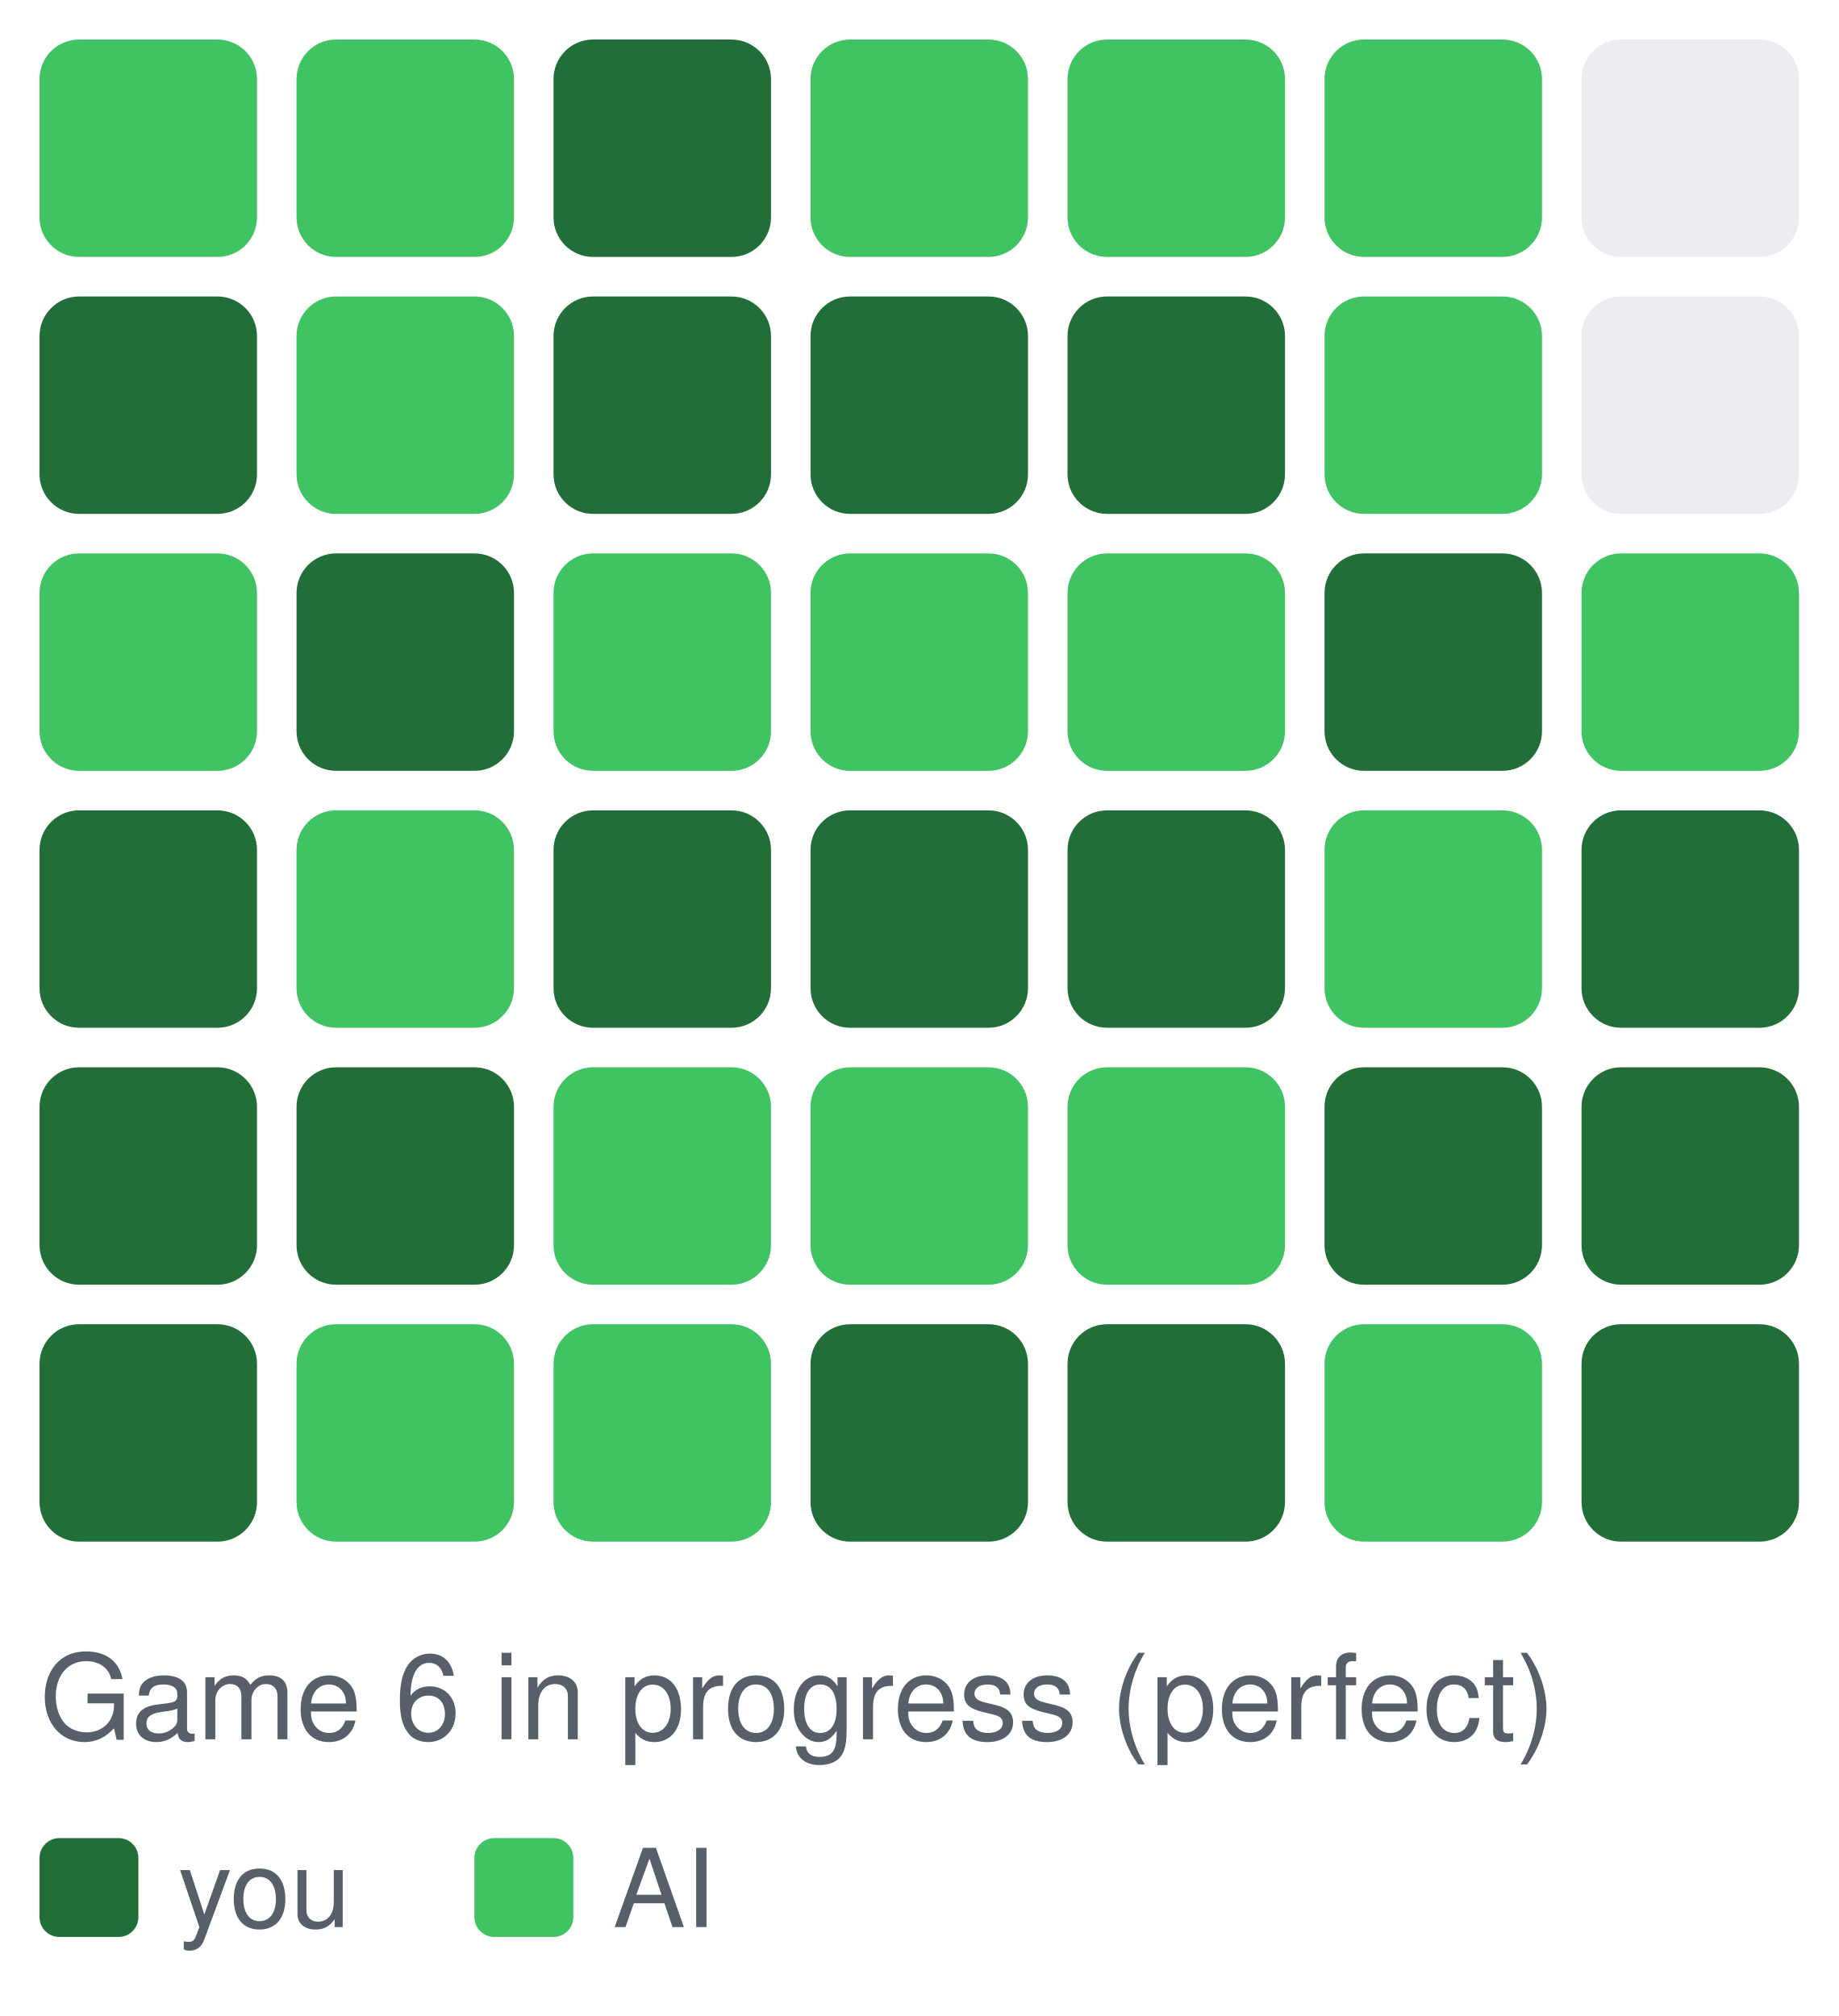
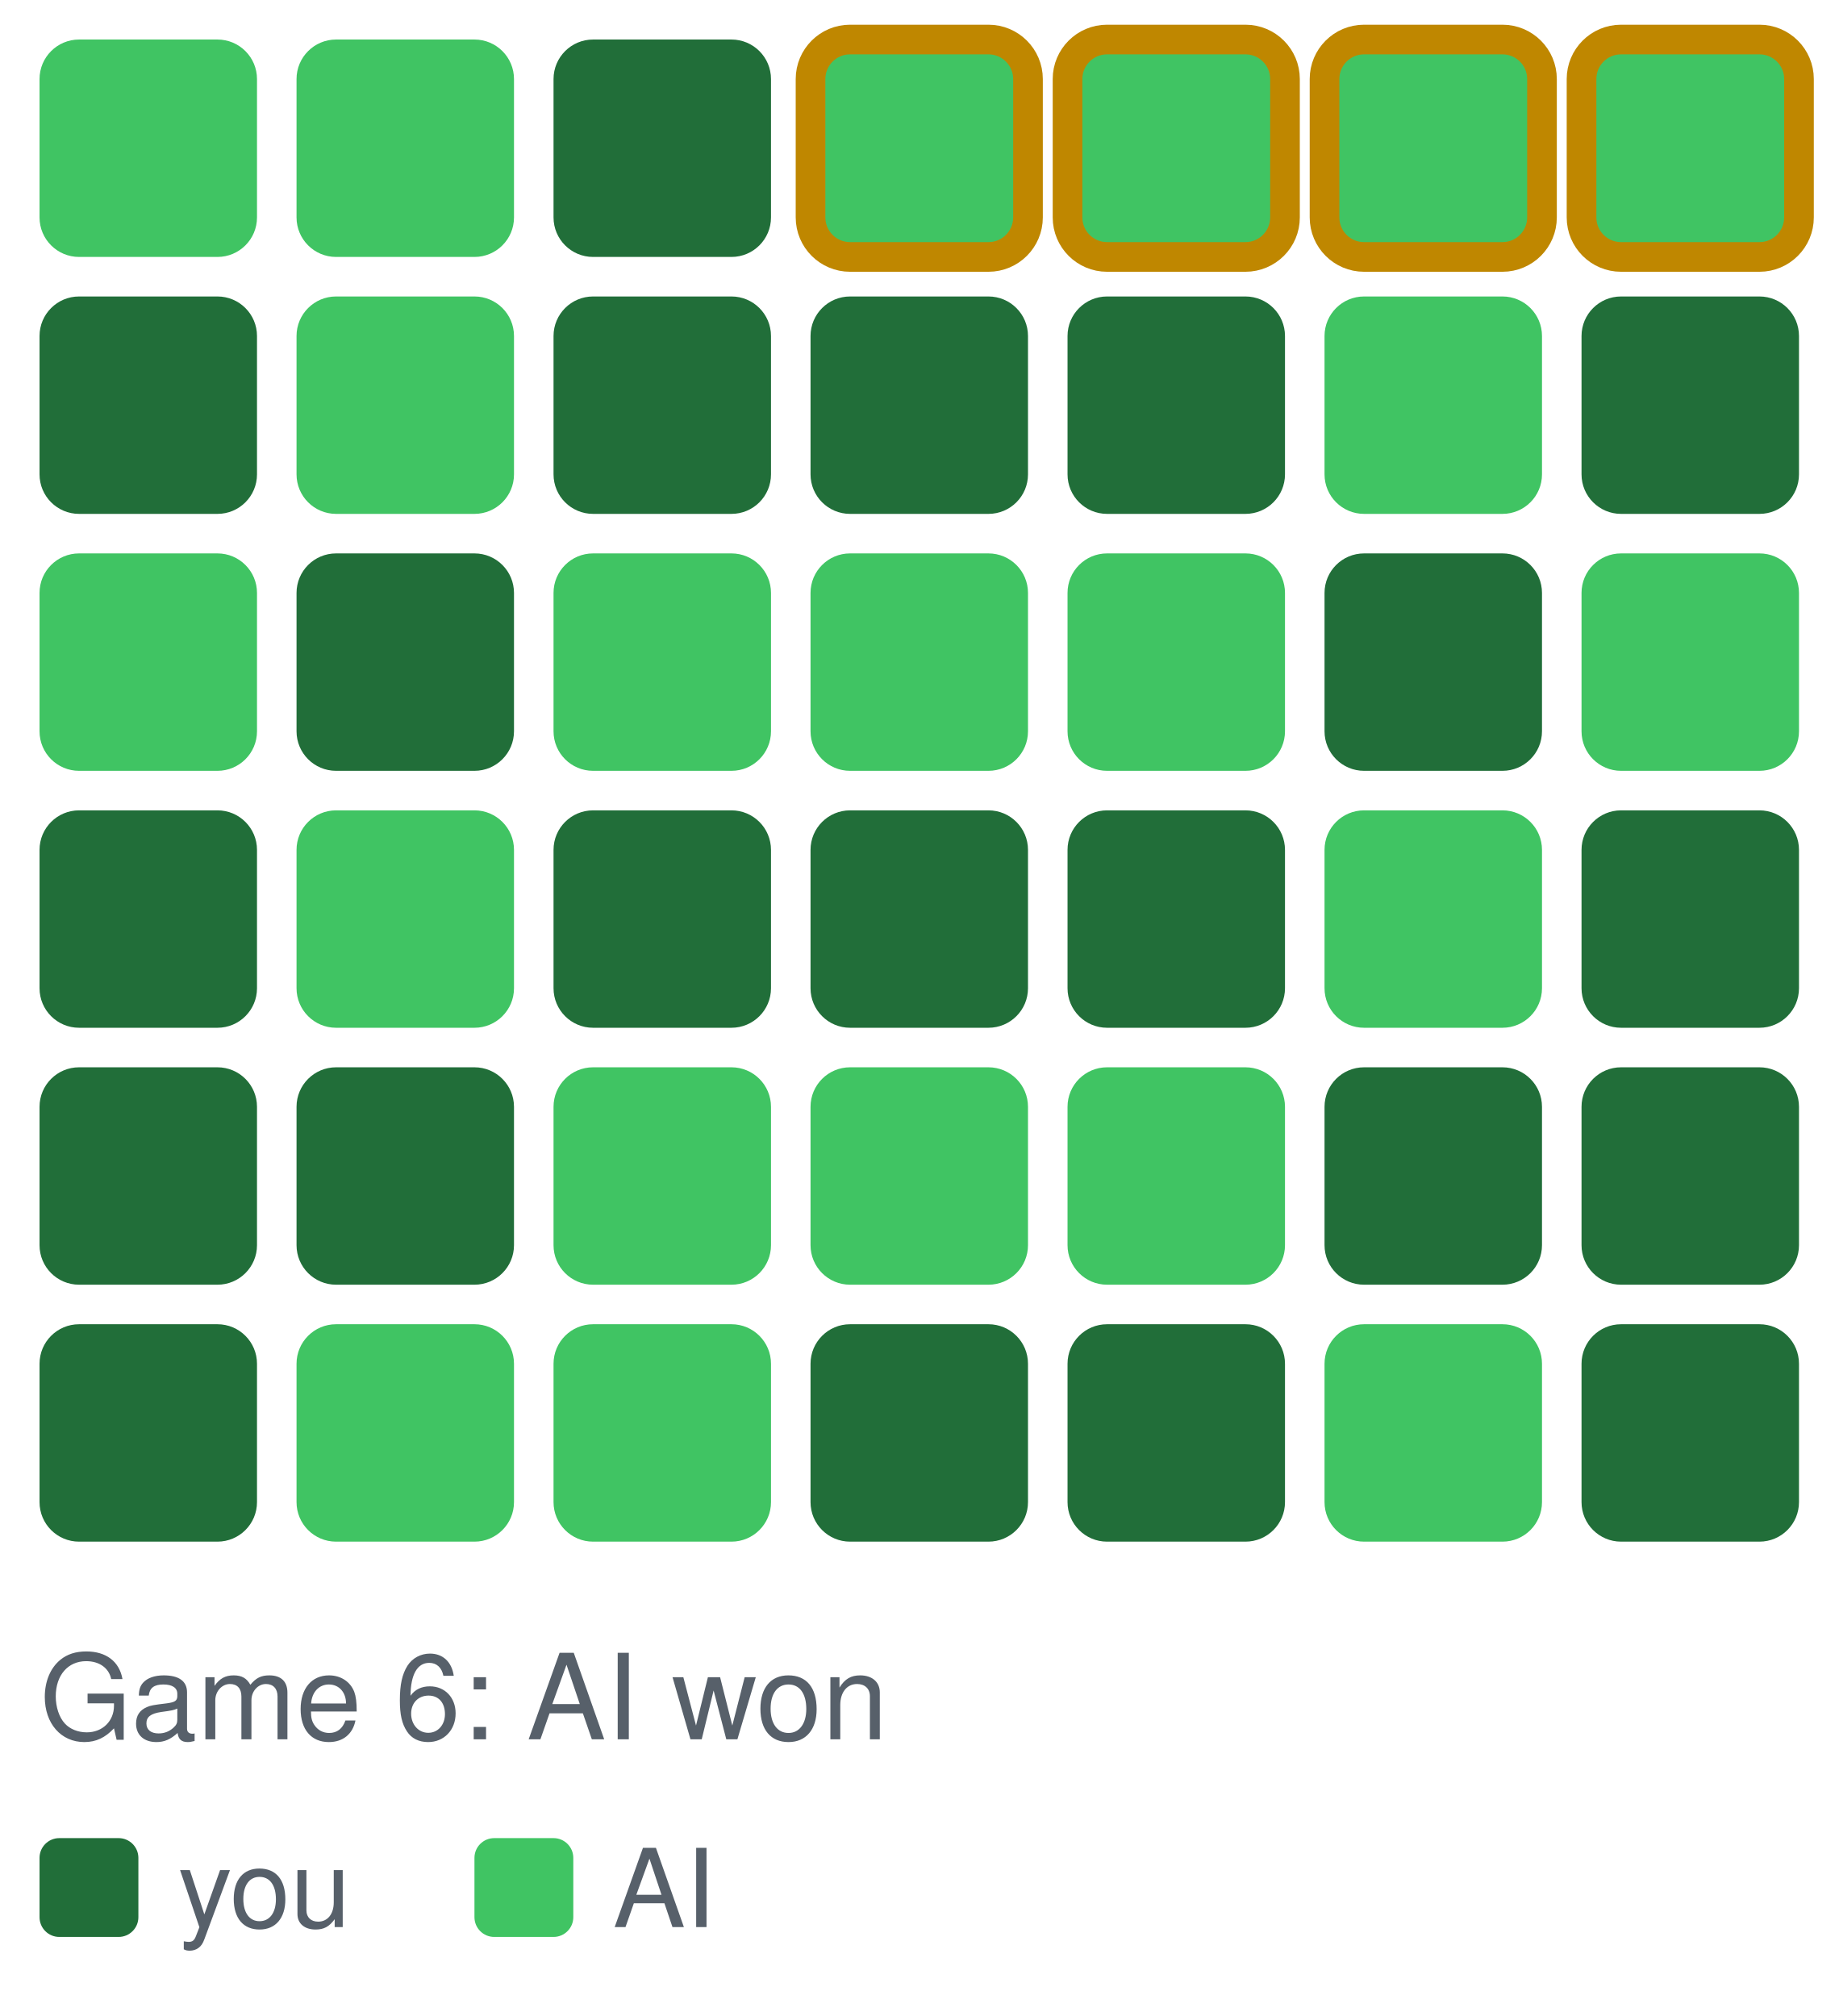
- <svg xmlns="http://www.w3.org/2000/svg" width="186" height="204" viewBox="0 0 186 204" role="img" aria-label="Commit Four: Game 6 in progress (perfect)">
+ <svg xmlns="http://www.w3.org/2000/svg" width="186" height="204" viewBox="0 0 186 204" role="img" aria-label="Commit Four: Game 6: AI won">
  <rect x="4" y="134" width="22" height="22" rx="4" fill="#216e39" />
  <rect x="4" y="108" width="22" height="22" rx="4" fill="#216e39" />
  <rect x="4" y="82" width="22" height="22" rx="4" fill="#216e39" />
  <rect x="4" y="56" width="22" height="22" rx="4" fill="#40c463" />
  <rect x="4" y="30" width="22" height="22" rx="4" fill="#216e39" />
  <rect x="4" y="4" width="22" height="22" rx="4" fill="#40c463" />
  <rect x="30" y="134" width="22" height="22" rx="4" fill="#40c463" />
  <rect x="30" y="108" width="22" height="22" rx="4" fill="#216e39" />
  <rect x="30" y="82" width="22" height="22" rx="4" fill="#40c463" />
  <rect x="30" y="56" width="22" height="22" rx="4" fill="#216e39" />
  <rect x="30" y="30" width="22" height="22" rx="4" fill="#40c463" />
  <rect x="30" y="4" width="22" height="22" rx="4" fill="#40c463" />
  <rect x="56" y="134" width="22" height="22" rx="4" fill="#40c463" />
  <rect x="56" y="108" width="22" height="22" rx="4" fill="#40c463" />
  <rect x="56" y="82" width="22" height="22" rx="4" fill="#216e39" />
  <rect x="56" y="56" width="22" height="22" rx="4" fill="#40c463" />
  <rect x="56" y="30" width="22" height="22" rx="4" fill="#216e39" />
  <rect x="56" y="4" width="22" height="22" rx="4" fill="#216e39" />
  <rect x="82" y="134" width="22" height="22" rx="4" fill="#216e39" />
  <rect x="82" y="108" width="22" height="22" rx="4" fill="#40c463" />
  <rect x="82" y="82" width="22" height="22" rx="4" fill="#216e39" />
  <rect x="82" y="56" width="22" height="22" rx="4" fill="#40c463" />
  <rect x="82" y="30" width="22" height="22" rx="4" fill="#216e39" />
-   <rect x="82" y="4" width="22" height="22" rx="4" fill="#40c463" />
+   <rect x="82" y="4" width="22" height="22" rx="4" fill="#40c463" stroke="#bf8700" stroke-width="3" />
  <rect x="108" y="134" width="22" height="22" rx="4" fill="#216e39" />
  <rect x="108" y="108" width="22" height="22" rx="4" fill="#40c463" />
  <rect x="108" y="82" width="22" height="22" rx="4" fill="#216e39" />
  <rect x="108" y="56" width="22" height="22" rx="4" fill="#40c463" />
  <rect x="108" y="30" width="22" height="22" rx="4" fill="#216e39" />
-   <rect x="108" y="4" width="22" height="22" rx="4" fill="#40c463" />
+   <rect x="108" y="4" width="22" height="22" rx="4" fill="#40c463" stroke="#bf8700" stroke-width="3" />
  <rect x="134" y="134" width="22" height="22" rx="4" fill="#40c463" />
  <rect x="134" y="108" width="22" height="22" rx="4" fill="#216e39" />
  <rect x="134" y="82" width="22" height="22" rx="4" fill="#40c463" />
  <rect x="134" y="56" width="22" height="22" rx="4" fill="#216e39" />
  <rect x="134" y="30" width="22" height="22" rx="4" fill="#40c463" />
-   <rect x="134" y="4" width="22" height="22" rx="4" fill="#40c463" />
+   <rect x="134" y="4" width="22" height="22" rx="4" fill="#40c463" stroke="#bf8700" stroke-width="3" />
  <rect x="160" y="134" width="22" height="22" rx="4" fill="#216e39" />
  <rect x="160" y="108" width="22" height="22" rx="4" fill="#216e39" />
  <rect x="160" y="82" width="22" height="22" rx="4" fill="#216e39" />
  <rect x="160" y="56" width="22" height="22" rx="4" fill="#40c463" />
-   <rect x="160" y="30" width="22" height="22" rx="4" fill="#ebedf0" />
-   <rect x="160" y="4" width="22" height="22" rx="4" fill="#ebedf0" />
-   <text x="4" y="176" font-family="-apple-system,Segoe UI,Helvetica,Arial,sans-serif" font-size="12" fill="#57606a">Game 6 in progress (perfect)</text>
+   <rect x="160" y="30" width="22" height="22" rx="4" fill="#216e39" />
+   <rect x="160" y="4" width="22" height="22" rx="4" fill="#40c463" stroke="#bf8700" stroke-width="3" />
+   <text x="4" y="176" font-family="-apple-system,Segoe UI,Helvetica,Arial,sans-serif" font-size="12" fill="#57606a">Game 6: AI won</text>
  <rect x="4" y="186" width="10" height="10" rx="2" fill="#216e39" />
  <text x="18" y="195" font-family="-apple-system,Segoe UI,Helvetica,Arial,sans-serif" font-size="11" fill="#57606a">you</text>
  <rect x="48" y="186" width="10" height="10" rx="2" fill="#40c463" />
  <text x="62" y="195" font-family="-apple-system,Segoe UI,Helvetica,Arial,sans-serif" font-size="11" fill="#57606a">AI</text>
</svg>
